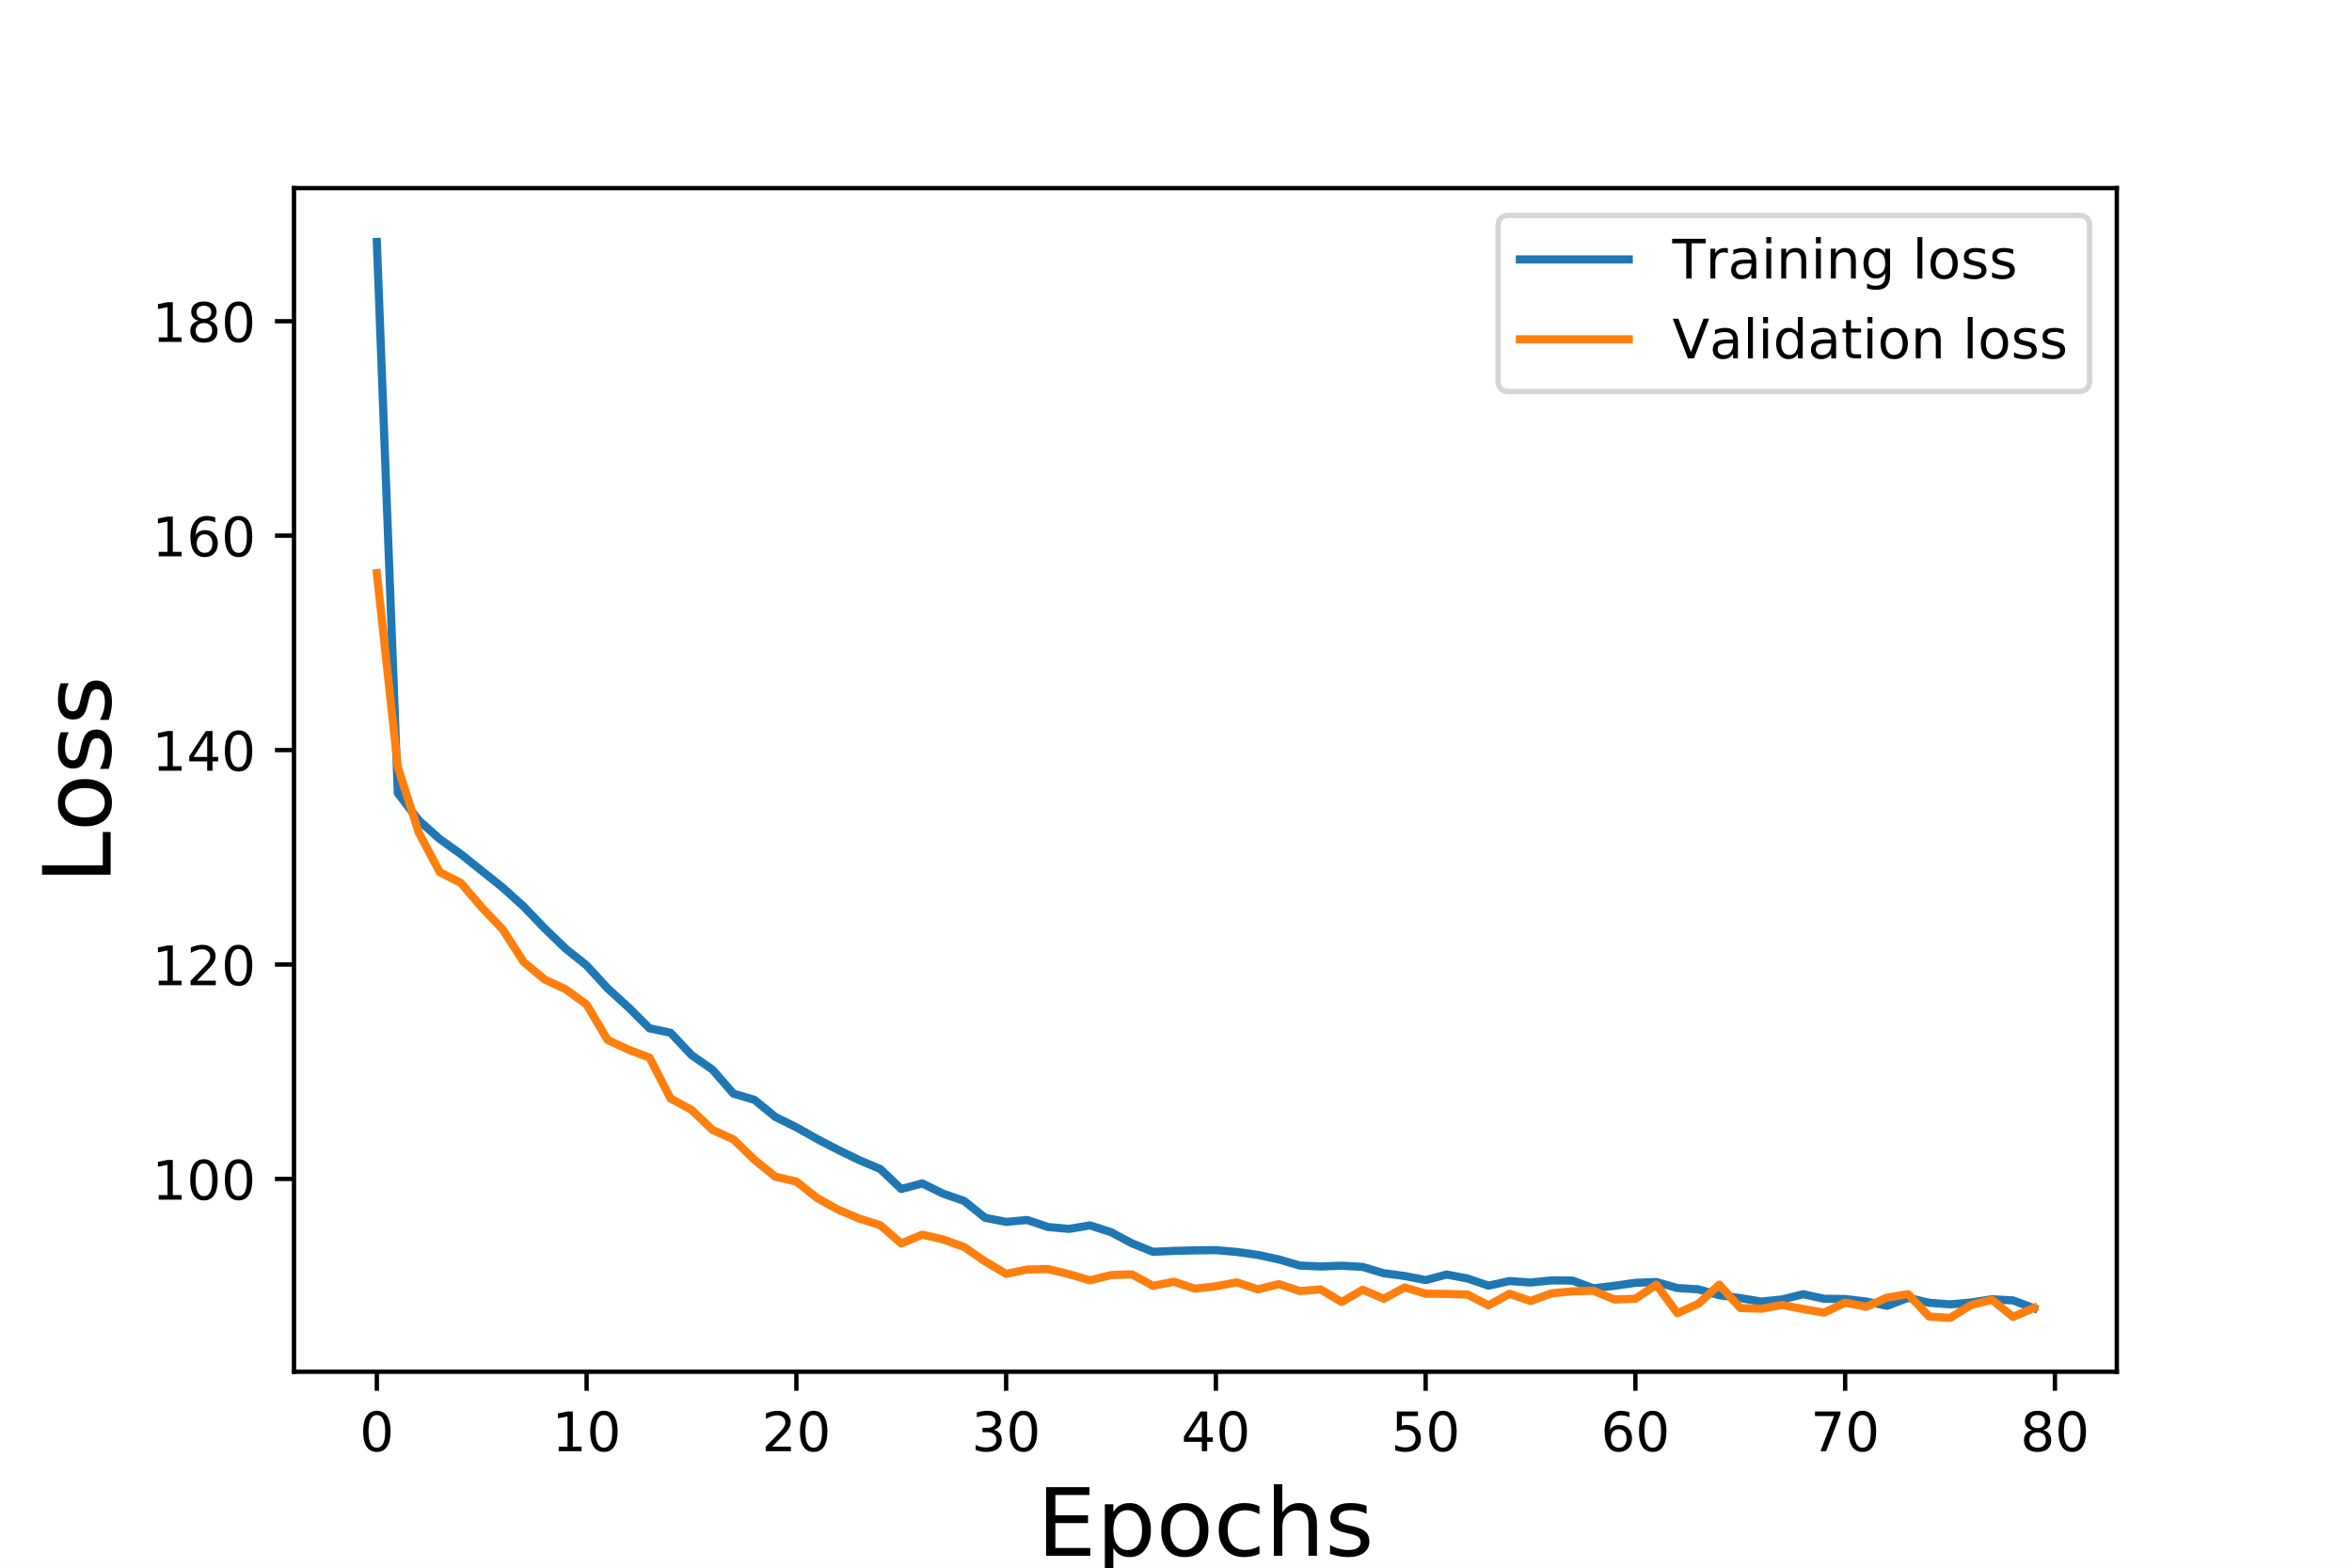
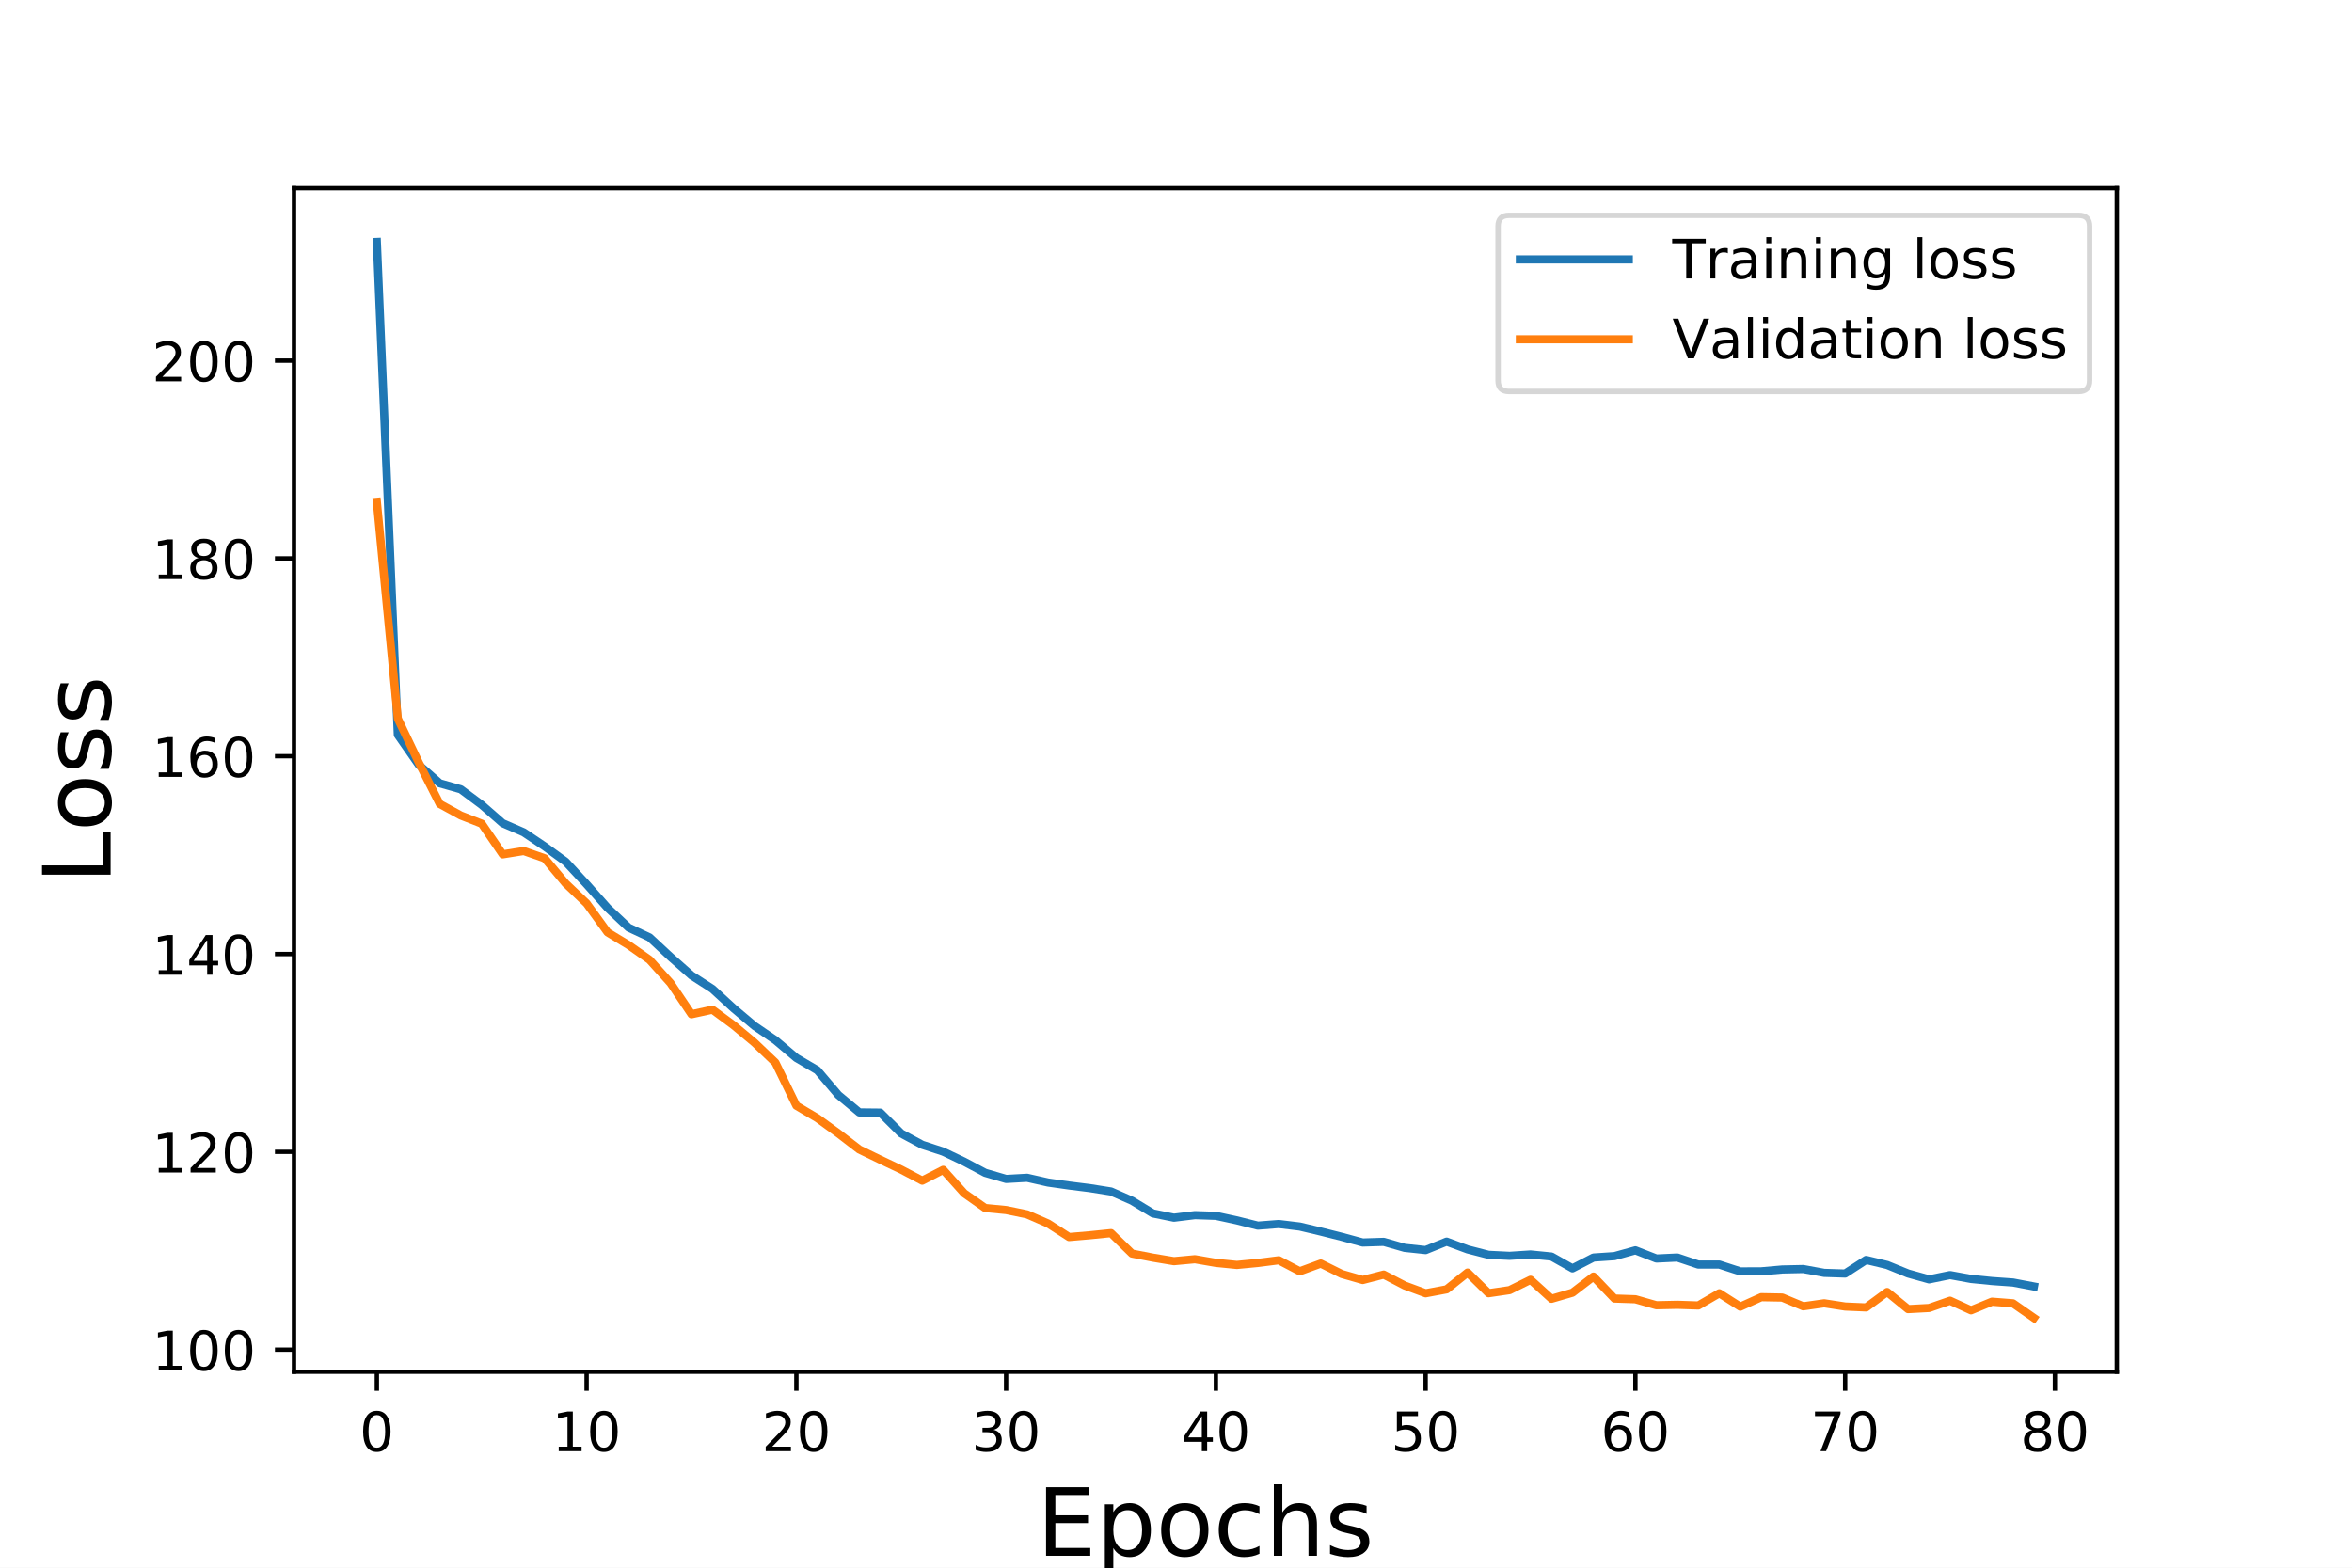
<svg xmlns="http://www.w3.org/2000/svg" xmlns:xlink="http://www.w3.org/1999/xlink" height="288pt" version="1.1" viewBox="0 0 432 288" width="432pt">
  <defs>
    <style type="text/css">
*{stroke-linecap:butt;stroke-linejoin:round;}
  </style>
  </defs>
  <g id="figure_1">
    <g id="patch_1">
      <path d="M 0 288 L 432 288 L 432 0 L 0 0 z " style="fill:#ffffff;" />
    </g>
    <g id="axes_1">
      <g id="patch_2">
        <path d="M 54 252 L 388.8 252 L 388.8 34.56 L 54 34.56 z " style="fill:#ffffff;" />
      </g>
      <g id="matplotlib.axis_1">
        <g id="xtick_1">
          <g id="line2d_1">
            <defs>
-               <path d="M 0 0 L 0 3.5 " id="m589d634027" style="stroke:#000000;stroke-width:0.8;" />
-             </defs>
-             <g>
-               <use style="stroke:#000000;stroke-width:0.8;" x="69.218" xlink:href="#m589d634027" y="252" />
+               <path d="M 0 0 L 0 3.5 " id="m3a8b61f6ad" style="stroke:#000000;stroke-width:0.8;" />
+             </defs>
+             <g>
+               <use style="stroke:#000000;stroke-width:0.8;" x="69.218" xlink:href="#m3a8b61f6ad" y="252" />
            </g>
          </g>
          <g id="text_1">
            <defs>
              <path d="M 31.781 66.406 Q 24.172 66.406 20.328 58.906 Q 16.5 51.422 16.5 36.375 Q 16.5 21.391 20.328 13.891 Q 24.172 6.391 31.781 6.391 Q 39.453 6.391 43.281 13.891 Q 47.125 21.391 47.125 36.375 Q 47.125 51.422 43.281 58.906 Q 39.453 66.406 31.781 66.406 z M 31.781 74.219 Q 44.047 74.219 50.516 64.516 Q 56.984 54.828 56.984 36.375 Q 56.984 17.969 50.516 8.266 Q 44.047 -1.422 31.781 -1.422 Q 19.531 -1.422 13.062 8.266 Q 6.594 17.969 6.594 36.375 Q 6.594 54.828 13.062 64.516 Q 19.531 74.219 31.781 74.219 z " id="DejaVuSans-48" />
            </defs>
            <g transform="translate(66.03693 266.5984)scale(0.1 -0.1)">
              <use xlink:href="#DejaVuSans-48" />
            </g>
          </g>
        </g>
        <g id="xtick_2">
          <g id="line2d_2">
            <g>
-               <use style="stroke:#000000;stroke-width:0.8;" x="107.745" xlink:href="#m589d634027" y="252" />
+               <use style="stroke:#000000;stroke-width:0.8;" x="107.745" xlink:href="#m3a8b61f6ad" y="252" />
            </g>
          </g>
          <g id="text_2">
            <defs>
              <path d="M 12.406 8.297 L 28.516 8.297 L 28.516 63.922 L 10.984 60.406 L 10.984 69.391 L 28.422 72.906 L 38.281 72.906 L 38.281 8.297 L 54.391 8.297 L 54.391 0 L 12.406 0 z " id="DejaVuSans-49" />
            </defs>
            <g transform="translate(101.3827 266.5984)scale(0.1 -0.1)">
              <use xlink:href="#DejaVuSans-49" />
              <use x="63.623" xlink:href="#DejaVuSans-48" />
            </g>
          </g>
        </g>
        <g id="xtick_3">
          <g id="line2d_3">
            <g>
-               <use style="stroke:#000000;stroke-width:0.8;" x="146.272" xlink:href="#m589d634027" y="252" />
+               <use style="stroke:#000000;stroke-width:0.8;" x="146.272" xlink:href="#m3a8b61f6ad" y="252" />
            </g>
          </g>
          <g id="text_3">
            <defs>
              <path d="M 19.188 8.297 L 53.609 8.297 L 53.609 0 L 7.328 0 L 7.328 8.297 Q 12.938 14.109 22.625 23.891 Q 32.328 33.688 34.812 36.531 Q 39.547 41.844 41.422 45.531 Q 43.312 49.219 43.312 52.781 Q 43.312 58.594 39.234 62.25 Q 35.156 65.922 28.609 65.922 Q 23.969 65.922 18.812 64.312 Q 13.672 62.703 7.812 59.422 L 7.812 69.391 Q 13.766 71.781 18.938 73 Q 24.125 74.219 28.422 74.219 Q 39.75 74.219 46.484 68.547 Q 53.219 62.891 53.219 53.422 Q 53.219 48.922 51.531 44.891 Q 49.859 40.875 45.406 35.406 Q 44.188 33.984 37.641 27.219 Q 31.109 20.453 19.188 8.297 z " id="DejaVuSans-50" />
            </defs>
            <g transform="translate(139.9098 266.5984)scale(0.1 -0.1)">
              <use xlink:href="#DejaVuSans-50" />
              <use x="63.623" xlink:href="#DejaVuSans-48" />
            </g>
          </g>
        </g>
        <g id="xtick_4">
          <g id="line2d_4">
            <g>
-               <use style="stroke:#000000;stroke-width:0.8;" x="184.799" xlink:href="#m589d634027" y="252" />
+               <use style="stroke:#000000;stroke-width:0.8;" x="184.799" xlink:href="#m3a8b61f6ad" y="252" />
            </g>
          </g>
          <g id="text_4">
            <defs>
              <path d="M 40.578 39.312 Q 47.656 37.797 51.625 33 Q 55.609 28.219 55.609 21.188 Q 55.609 10.406 48.188 4.484 Q 40.766 -1.422 27.094 -1.422 Q 22.516 -1.422 17.656 -0.516 Q 12.797 0.391 7.625 2.203 L 7.625 11.719 Q 11.719 9.328 16.594 8.109 Q 21.484 6.891 26.812 6.891 Q 36.078 6.891 40.938 10.547 Q 45.797 14.203 45.797 21.188 Q 45.797 27.641 41.281 31.266 Q 36.766 34.906 28.719 34.906 L 20.219 34.906 L 20.219 43.016 L 29.109 43.016 Q 36.375 43.016 40.234 45.922 Q 44.094 48.828 44.094 54.297 Q 44.094 59.906 40.109 62.906 Q 36.141 65.922 28.719 65.922 Q 24.656 65.922 20.016 65.031 Q 15.375 64.156 9.812 62.312 L 9.812 71.094 Q 15.438 72.656 20.344 73.438 Q 25.25 74.219 29.594 74.219 Q 40.828 74.219 47.359 69.109 Q 53.906 64.016 53.906 55.328 Q 53.906 49.266 50.438 45.094 Q 46.969 40.922 40.578 39.312 z " id="DejaVuSans-51" />
            </defs>
            <g transform="translate(178.4368 266.5984)scale(0.1 -0.1)">
              <use xlink:href="#DejaVuSans-51" />
              <use x="63.623" xlink:href="#DejaVuSans-48" />
            </g>
          </g>
        </g>
        <g id="xtick_5">
          <g id="line2d_5">
            <g>
-               <use style="stroke:#000000;stroke-width:0.8;" x="223.326" xlink:href="#m589d634027" y="252" />
+               <use style="stroke:#000000;stroke-width:0.8;" x="223.326" xlink:href="#m3a8b61f6ad" y="252" />
            </g>
          </g>
          <g id="text_5">
            <defs>
              <path d="M 37.797 64.312 L 12.891 25.391 L 37.797 25.391 z M 35.203 72.906 L 47.609 72.906 L 47.609 25.391 L 58.016 25.391 L 58.016 17.188 L 47.609 17.188 L 47.609 0 L 37.797 0 L 37.797 17.188 L 4.891 17.188 L 4.891 26.703 z " id="DejaVuSans-52" />
            </defs>
            <g transform="translate(216.9639 266.5984)scale(0.1 -0.1)">
              <use xlink:href="#DejaVuSans-52" />
              <use x="63.623" xlink:href="#DejaVuSans-48" />
            </g>
          </g>
        </g>
        <g id="xtick_6">
          <g id="line2d_6">
            <g>
-               <use style="stroke:#000000;stroke-width:0.8;" x="261.853" xlink:href="#m589d634027" y="252" />
+               <use style="stroke:#000000;stroke-width:0.8;" x="261.853" xlink:href="#m3a8b61f6ad" y="252" />
            </g>
          </g>
          <g id="text_6">
            <defs>
              <path d="M 10.797 72.906 L 49.516 72.906 L 49.516 64.594 L 19.828 64.594 L 19.828 46.734 Q 21.969 47.469 24.109 47.828 Q 26.266 48.188 28.422 48.188 Q 40.625 48.188 47.75 41.5 Q 54.891 34.812 54.891 23.391 Q 54.891 11.625 47.562 5.094 Q 40.234 -1.422 26.906 -1.422 Q 22.312 -1.422 17.547 -0.641 Q 12.797 0.141 7.719 1.703 L 7.719 11.625 Q 12.109 9.234 16.797 8.062 Q 21.484 6.891 26.703 6.891 Q 35.156 6.891 40.078 11.328 Q 45.016 15.766 45.016 23.391 Q 45.016 31 40.078 35.438 Q 35.156 39.891 26.703 39.891 Q 22.75 39.891 18.812 39.016 Q 14.891 38.141 10.797 36.281 z " id="DejaVuSans-53" />
            </defs>
            <g transform="translate(255.4909 266.5984)scale(0.1 -0.1)">
              <use xlink:href="#DejaVuSans-53" />
              <use x="63.623" xlink:href="#DejaVuSans-48" />
            </g>
          </g>
        </g>
        <g id="xtick_7">
          <g id="line2d_7">
            <g>
-               <use style="stroke:#000000;stroke-width:0.8;" x="300.38" xlink:href="#m589d634027" y="252" />
+               <use style="stroke:#000000;stroke-width:0.8;" x="300.38" xlink:href="#m3a8b61f6ad" y="252" />
            </g>
          </g>
          <g id="text_7">
            <defs>
              <path d="M 33.016 40.375 Q 26.375 40.375 22.484 35.828 Q 18.609 31.297 18.609 23.391 Q 18.609 15.531 22.484 10.953 Q 26.375 6.391 33.016 6.391 Q 39.656 6.391 43.531 10.953 Q 47.406 15.531 47.406 23.391 Q 47.406 31.297 43.531 35.828 Q 39.656 40.375 33.016 40.375 z M 52.594 71.297 L 52.594 62.312 Q 48.875 64.062 45.094 64.984 Q 41.312 65.922 37.594 65.922 Q 27.828 65.922 22.672 59.328 Q 17.531 52.734 16.797 39.406 Q 19.672 43.656 24.016 45.922 Q 28.375 48.188 33.594 48.188 Q 44.578 48.188 50.953 41.516 Q 57.328 34.859 57.328 23.391 Q 57.328 12.156 50.688 5.359 Q 44.047 -1.422 33.016 -1.422 Q 20.359 -1.422 13.672 8.266 Q 6.984 17.969 6.984 36.375 Q 6.984 53.656 15.188 63.938 Q 23.391 74.219 37.203 74.219 Q 40.922 74.219 44.703 73.484 Q 48.484 72.75 52.594 71.297 z " id="DejaVuSans-54" />
            </defs>
            <g transform="translate(294.0179 266.5984)scale(0.1 -0.1)">
              <use xlink:href="#DejaVuSans-54" />
              <use x="63.623" xlink:href="#DejaVuSans-48" />
            </g>
          </g>
        </g>
        <g id="xtick_8">
          <g id="line2d_8">
            <g>
-               <use style="stroke:#000000;stroke-width:0.8;" x="338.907" xlink:href="#m589d634027" y="252" />
+               <use style="stroke:#000000;stroke-width:0.8;" x="338.907" xlink:href="#m3a8b61f6ad" y="252" />
            </g>
          </g>
          <g id="text_8">
            <defs>
              <path d="M 8.203 72.906 L 55.078 72.906 L 55.078 68.703 L 28.609 0 L 18.312 0 L 43.219 64.594 L 8.203 64.594 z " id="DejaVuSans-55" />
            </defs>
            <g transform="translate(332.545 266.5984)scale(0.1 -0.1)">
              <use xlink:href="#DejaVuSans-55" />
              <use x="63.623" xlink:href="#DejaVuSans-48" />
            </g>
          </g>
        </g>
        <g id="xtick_9">
          <g id="line2d_9">
            <g>
-               <use style="stroke:#000000;stroke-width:0.8;" x="377.435" xlink:href="#m589d634027" y="252" />
+               <use style="stroke:#000000;stroke-width:0.8;" x="377.435" xlink:href="#m3a8b61f6ad" y="252" />
            </g>
          </g>
          <g id="text_9">
            <defs>
              <path d="M 31.781 34.625 Q 24.75 34.625 20.719 30.859 Q 16.703 27.094 16.703 20.516 Q 16.703 13.922 20.719 10.156 Q 24.75 6.391 31.781 6.391 Q 38.812 6.391 42.859 10.172 Q 46.922 13.969 46.922 20.516 Q 46.922 27.094 42.891 30.859 Q 38.875 34.625 31.781 34.625 z M 21.922 38.812 Q 15.578 40.375 12.031 44.719 Q 8.5 49.078 8.5 55.328 Q 8.5 64.062 14.719 69.141 Q 20.953 74.219 31.781 74.219 Q 42.672 74.219 48.875 69.141 Q 55.078 64.062 55.078 55.328 Q 55.078 49.078 51.531 44.719 Q 48 40.375 41.703 38.812 Q 48.828 37.156 52.797 32.312 Q 56.781 27.484 56.781 20.516 Q 56.781 9.906 50.312 4.234 Q 43.844 -1.422 31.781 -1.422 Q 19.734 -1.422 13.25 4.234 Q 6.781 9.906 6.781 20.516 Q 6.781 27.484 10.781 32.312 Q 14.797 37.156 21.922 38.812 z M 18.312 54.391 Q 18.312 48.734 21.844 45.562 Q 25.391 42.391 31.781 42.391 Q 38.141 42.391 41.719 45.562 Q 45.312 48.734 45.312 54.391 Q 45.312 60.062 41.719 63.234 Q 38.141 66.406 31.781 66.406 Q 25.391 66.406 21.844 63.234 Q 18.312 60.062 18.312 54.391 z " id="DejaVuSans-56" />
            </defs>
            <g transform="translate(371.072 266.5984)scale(0.1 -0.1)">
              <use xlink:href="#DejaVuSans-56" />
              <use x="63.623" xlink:href="#DejaVuSans-48" />
            </g>
          </g>
        </g>
        <g id="text_10">
          <defs>
            <path d="M 9.812 72.906 L 55.906 72.906 L 55.906 64.594 L 19.672 64.594 L 19.672 43.016 L 54.391 43.016 L 54.391 34.719 L 19.672 34.719 L 19.672 8.297 L 56.781 8.297 L 56.781 0 L 9.812 0 z " id="DejaVuSans-69" />
            <path d="M 18.109 8.203 L 18.109 -20.797 L 9.078 -20.797 L 9.078 54.688 L 18.109 54.688 L 18.109 46.391 Q 20.953 51.266 25.266 53.625 Q 29.594 56 35.594 56 Q 45.562 56 51.781 48.094 Q 58.016 40.188 58.016 27.297 Q 58.016 14.406 51.781 6.484 Q 45.562 -1.422 35.594 -1.422 Q 29.594 -1.422 25.266 0.953 Q 20.953 3.328 18.109 8.203 z M 48.688 27.297 Q 48.688 37.203 44.609 42.844 Q 40.531 48.484 33.406 48.484 Q 26.266 48.484 22.188 42.844 Q 18.109 37.203 18.109 27.297 Q 18.109 17.391 22.188 11.75 Q 26.266 6.109 33.406 6.109 Q 40.531 6.109 44.609 11.75 Q 48.688 17.391 48.688 27.297 z " id="DejaVuSans-112" />
            <path d="M 30.609 48.391 Q 23.391 48.391 19.188 42.75 Q 14.984 37.109 14.984 27.297 Q 14.984 17.484 19.156 11.844 Q 23.344 6.203 30.609 6.203 Q 37.797 6.203 41.984 11.859 Q 46.188 17.531 46.188 27.297 Q 46.188 37.016 41.984 42.703 Q 37.797 48.391 30.609 48.391 z M 30.609 56 Q 42.328 56 49.016 48.375 Q 55.719 40.766 55.719 27.297 Q 55.719 13.875 49.016 6.219 Q 42.328 -1.422 30.609 -1.422 Q 18.844 -1.422 12.172 6.219 Q 5.516 13.875 5.516 27.297 Q 5.516 40.766 12.172 48.375 Q 18.844 56 30.609 56 z " id="DejaVuSans-111" />
            <path d="M 48.781 52.594 L 48.781 44.188 Q 44.969 46.297 41.141 47.344 Q 37.312 48.391 33.406 48.391 Q 24.656 48.391 19.812 42.844 Q 14.984 37.312 14.984 27.297 Q 14.984 17.281 19.812 11.734 Q 24.656 6.203 33.406 6.203 Q 37.312 6.203 41.141 7.25 Q 44.969 8.297 48.781 10.406 L 48.781 2.094 Q 45.016 0.344 40.984 -0.531 Q 36.969 -1.422 32.422 -1.422 Q 20.062 -1.422 12.781 6.344 Q 5.516 14.109 5.516 27.297 Q 5.516 40.672 12.859 48.328 Q 20.219 56 33.016 56 Q 37.156 56 41.109 55.141 Q 45.062 54.297 48.781 52.594 z " id="DejaVuSans-99" />
            <path d="M 54.891 33.016 L 54.891 0 L 45.906 0 L 45.906 32.719 Q 45.906 40.484 42.875 44.328 Q 39.844 48.188 33.797 48.188 Q 26.516 48.188 22.312 43.547 Q 18.109 38.922 18.109 30.906 L 18.109 0 L 9.078 0 L 9.078 75.984 L 18.109 75.984 L 18.109 46.188 Q 21.344 51.125 25.703 53.562 Q 30.078 56 35.797 56 Q 45.219 56 50.047 50.172 Q 54.891 44.344 54.891 33.016 z " id="DejaVuSans-104" />
            <path d="M 44.281 53.078 L 44.281 44.578 Q 40.484 46.531 36.375 47.5 Q 32.281 48.484 27.875 48.484 Q 21.188 48.484 17.844 46.438 Q 14.5 44.391 14.5 40.281 Q 14.5 37.156 16.891 35.375 Q 19.281 33.594 26.516 31.984 L 29.594 31.297 Q 39.156 29.25 43.188 25.516 Q 47.219 21.781 47.219 15.094 Q 47.219 7.469 41.188 3.016 Q 35.156 -1.422 24.609 -1.422 Q 20.219 -1.422 15.453 -0.562 Q 10.688 0.297 5.422 2 L 5.422 11.281 Q 10.406 8.688 15.234 7.391 Q 20.062 6.109 24.812 6.109 Q 31.156 6.109 34.562 8.281 Q 37.984 10.453 37.984 14.406 Q 37.984 18.062 35.516 20.016 Q 33.062 21.969 24.703 23.781 L 21.578 24.516 Q 13.234 26.266 9.516 29.906 Q 5.812 33.547 5.812 39.891 Q 5.812 47.609 11.281 51.797 Q 16.75 56 26.812 56 Q 31.781 56 36.172 55.266 Q 40.578 54.547 44.281 53.078 z " id="DejaVuSans-115" />
          </defs>
          <g transform="translate(190.4418 285.8082)scale(0.1728 -0.1728)">
            <use xlink:href="#DejaVuSans-69" />
            <use x="63.184" xlink:href="#DejaVuSans-112" />
            <use x="126.66" xlink:href="#DejaVuSans-111" />
            <use x="187.842" xlink:href="#DejaVuSans-99" />
            <use x="242.822" xlink:href="#DejaVuSans-104" />
            <use x="306.201" xlink:href="#DejaVuSans-115" />
          </g>
        </g>
      </g>
      <g id="matplotlib.axis_2">
        <g id="ytick_1">
          <g id="line2d_10">
            <defs>
-               <path d="M 0 0 L -3.5 0 " id="md27f966675" style="stroke:#000000;stroke-width:0.8;" />
-             </defs>
-             <g>
-               <use style="stroke:#000000;stroke-width:0.8;" x="54" xlink:href="#md27f966675" y="216.584" />
+               <path d="M 0 0 L -3.5 0 " id="m6f2fecf2c5" style="stroke:#000000;stroke-width:0.8;" />
+             </defs>
+             <g>
+               <use style="stroke:#000000;stroke-width:0.8;" x="54" xlink:href="#m6f2fecf2c5" y="247.942" />
            </g>
          </g>
          <g id="text_11">
-             <g transform="translate(27.9125 220.3835)scale(0.1 -0.1)">
+             <g transform="translate(27.9125 251.7408)scale(0.1 -0.1)">
              <use xlink:href="#DejaVuSans-49" />
              <use x="63.623" xlink:href="#DejaVuSans-48" />
              <use x="127.246" xlink:href="#DejaVuSans-48" />
            </g>
          </g>
        </g>
        <g id="ytick_2">
          <g id="line2d_11">
            <g>
-               <use style="stroke:#000000;stroke-width:0.8;" x="54" xlink:href="#md27f966675" y="177.19" />
+               <use style="stroke:#000000;stroke-width:0.8;" x="54" xlink:href="#m6f2fecf2c5" y="211.603" />
            </g>
          </g>
          <g id="text_12">
-             <g transform="translate(27.9125 180.9896)scale(0.1 -0.1)">
+             <g transform="translate(27.9125 215.4024)scale(0.1 -0.1)">
              <use xlink:href="#DejaVuSans-49" />
              <use x="63.623" xlink:href="#DejaVuSans-50" />
              <use x="127.246" xlink:href="#DejaVuSans-48" />
            </g>
          </g>
        </g>
        <g id="ytick_3">
          <g id="line2d_12">
            <g>
-               <use style="stroke:#000000;stroke-width:0.8;" x="54" xlink:href="#md27f966675" y="137.797" />
+               <use style="stroke:#000000;stroke-width:0.8;" x="54" xlink:href="#m6f2fecf2c5" y="175.265" />
            </g>
          </g>
          <g id="text_13">
-             <g transform="translate(27.9125 141.5957)scale(0.1 -0.1)">
+             <g transform="translate(27.9125 179.064)scale(0.1 -0.1)">
              <use xlink:href="#DejaVuSans-49" />
              <use x="63.623" xlink:href="#DejaVuSans-52" />
              <use x="127.246" xlink:href="#DejaVuSans-48" />
            </g>
          </g>
        </g>
        <g id="ytick_4">
          <g id="line2d_13">
            <g>
-               <use style="stroke:#000000;stroke-width:0.8;" x="54" xlink:href="#md27f966675" y="98.403" />
+               <use style="stroke:#000000;stroke-width:0.8;" x="54" xlink:href="#m6f2fecf2c5" y="138.926" />
            </g>
          </g>
          <g id="text_14">
-             <g transform="translate(27.9125 102.2018)scale(0.1 -0.1)">
+             <g transform="translate(27.9125 142.7255)scale(0.1 -0.1)">
              <use xlink:href="#DejaVuSans-49" />
              <use x="63.623" xlink:href="#DejaVuSans-54" />
              <use x="127.246" xlink:href="#DejaVuSans-48" />
            </g>
          </g>
        </g>
        <g id="ytick_5">
          <g id="line2d_14">
            <g>
-               <use style="stroke:#000000;stroke-width:0.8;" x="54" xlink:href="#md27f966675" y="59.009" />
+               <use style="stroke:#000000;stroke-width:0.8;" x="54" xlink:href="#m6f2fecf2c5" y="102.588" />
            </g>
          </g>
          <g id="text_15">
-             <g transform="translate(27.9125 62.80796)scale(0.1 -0.1)">
+             <g transform="translate(27.9125 106.3871)scale(0.1 -0.1)">
              <use xlink:href="#DejaVuSans-49" />
              <use x="63.623" xlink:href="#DejaVuSans-56" />
              <use x="127.246" xlink:href="#DejaVuSans-48" />
            </g>
          </g>
        </g>
-         <g id="text_16">
+         <g id="ytick_6">
+           <g id="line2d_15">
+             <g>
+               <use style="stroke:#000000;stroke-width:0.8;" x="54" xlink:href="#m6f2fecf2c5" y="66.249" />
+             </g>
+           </g>
+           <g id="text_16">
+             <g transform="translate(27.9125 70.04866)scale(0.1 -0.1)">
+               <use xlink:href="#DejaVuSans-50" />
+               <use x="63.623" xlink:href="#DejaVuSans-48" />
+               <use x="127.246" xlink:href="#DejaVuSans-48" />
+             </g>
+           </g>
+         </g>
+         <g id="text_17">
          <defs>
            <path d="M 9.812 72.906 L 19.672 72.906 L 19.672 8.297 L 55.172 8.297 L 55.172 0 L 9.812 0 z " id="DejaVuSans-76" />
          </defs>
          <g transform="translate(20.3188 162.3811)rotate(-90)scale(0.1728 -0.1728)">
            <use xlink:href="#DejaVuSans-76" />
            <use x="55.697" xlink:href="#DejaVuSans-111" />
            <use x="116.879" xlink:href="#DejaVuSans-115" />
            <use x="168.979" xlink:href="#DejaVuSans-115" />
          </g>
        </g>
      </g>
-       <g id="line2d_15">
-         <path clip-path="url(#pe93f9dd385)" d="M 69.218 44.444 L 73.071 145.713 L 76.924 150.712 L 80.776 154.144 L 84.629 156.897 L 88.482 159.974 L 92.334 163.058 L 96.187 166.536 L 100.04 170.559 L 103.893 174.278 L 107.745 177.355 L 111.598 181.569 L 115.451 185.079 L 119.303 188.91 L 123.156 189.724 L 127.009 193.825 L 130.861 196.5 L 134.714 200.916 L 138.567 202.047 L 142.42 205.197 L 146.272 207.098 L 150.125 209.265 L 153.978 211.267 L 157.83 213.132 L 161.683 214.762 L 165.536 218.428 L 169.388 217.401 L 173.241 219.292 L 177.094 220.632 L 180.947 223.727 L 184.799 224.474 L 188.652 224.121 L 192.505 225.416 L 196.357 225.76 L 200.21 225.118 L 204.063 226.36 L 207.916 228.416 L 211.768 229.971 L 215.621 229.803 L 219.474 229.709 L 223.326 229.665 L 227.179 229.995 L 231.032 230.54 L 234.884 231.369 L 238.737 232.494 L 242.59 232.666 L 246.443 232.53 L 250.295 232.745 L 254.148 233.905 L 258.001 234.411 L 261.853 235.166 L 265.706 234.143 L 269.559 234.878 L 273.412 236.192 L 277.264 235.34 L 281.117 235.615 L 284.97 235.225 L 288.822 235.253 L 292.675 236.67 L 296.528 236.213 L 300.38 235.667 L 304.233 235.516 L 308.086 236.625 L 311.939 236.861 L 315.791 237.942 L 319.644 238.475 L 323.497 239.107 L 327.349 238.718 L 331.202 237.763 L 335.055 238.596 L 338.907 238.645 L 342.76 239.1 L 346.613 239.887 L 350.466 238.415 L 354.318 239.333 L 358.171 239.622 L 362.024 239.288 L 365.876 238.685 L 369.729 238.898 L 373.582 240.338 " style="fill:none;stroke:#1f77b4;stroke-linecap:square;stroke-width:1.5;" />
-       </g>
      <g id="line2d_16">
-         <path clip-path="url(#pe93f9dd385)" d="M 69.218 105.288 L 73.071 140.917 L 76.924 152.973 L 80.776 160.233 L 84.629 162.19 L 88.482 166.692 L 92.334 170.737 L 96.187 176.739 L 100.04 179.935 L 103.893 181.738 L 107.745 184.534 L 111.598 191.05 L 115.451 192.837 L 119.303 194.293 L 123.156 201.808 L 127.009 203.887 L 130.861 207.565 L 134.714 209.314 L 138.567 213.06 L 142.42 216.179 L 146.272 217.07 L 150.125 220.118 L 153.978 222.243 L 157.83 223.864 L 161.683 225.083 L 165.536 228.432 L 169.388 226.817 L 173.241 227.701 L 177.094 229.09 L 180.947 231.739 L 184.799 234.019 L 188.652 233.223 L 192.505 233.146 L 196.357 234.077 L 200.21 235.212 L 204.063 234.243 L 207.916 234.106 L 211.768 236.222 L 215.621 235.467 L 219.474 236.746 L 223.326 236.3 L 227.179 235.586 L 231.032 236.874 L 234.884 235.903 L 238.737 237.169 L 242.59 236.891 L 246.443 239.195 L 250.295 236.936 L 254.148 238.591 L 258.001 236.517 L 261.853 237.661 L 265.706 237.701 L 269.559 237.838 L 273.412 239.807 L 277.264 237.678 L 281.117 239.005 L 284.97 237.599 L 288.822 237.228 L 292.675 237.121 L 296.528 238.726 L 300.38 238.595 L 304.233 236.014 L 308.086 241.239 L 311.939 239.517 L 315.791 236.002 L 319.644 240.298 L 323.497 240.427 L 327.349 239.737 L 331.202 240.492 L 335.055 241.137 L 338.907 239.308 L 342.76 240.074 L 346.613 238.376 L 350.466 237.744 L 354.318 241.859 L 358.171 242.116 L 362.024 239.752 L 365.876 238.792 L 369.729 241.929 L 373.582 240.27 " style="fill:none;stroke:#ff7f0e;stroke-linecap:square;stroke-width:1.5;" />
+         <path clip-path="url(#pf09a7c21a8)" d="M 69.218 44.444 L 73.071 134.988 L 76.924 140.506 L 80.776 143.9 L 84.629 144.998 L 88.482 147.865 L 92.334 151.232 L 96.187 152.906 L 100.04 155.495 L 103.893 158.299 L 107.745 162.453 L 111.598 166.793 L 115.451 170.408 L 119.303 172.212 L 123.156 175.793 L 127.009 179.198 L 130.861 181.678 L 134.714 185.218 L 138.567 188.468 L 142.42 191.098 L 146.272 194.354 L 150.125 196.62 L 153.978 201.156 L 157.83 204.361 L 161.683 204.4 L 165.536 208.232 L 169.388 210.309 L 173.241 211.572 L 177.094 213.41 L 180.947 215.459 L 184.799 216.588 L 188.652 216.369 L 192.505 217.241 L 196.357 217.79 L 200.21 218.274 L 204.063 218.886 L 207.916 220.585 L 211.768 222.917 L 215.621 223.703 L 219.474 223.229 L 223.326 223.36 L 227.179 224.195 L 231.032 225.165 L 234.884 224.864 L 238.737 225.332 L 242.59 226.248 L 246.443 227.219 L 250.295 228.265 L 254.148 228.143 L 258.001 229.245 L 261.853 229.654 L 265.706 228.1 L 269.559 229.529 L 273.412 230.524 L 277.264 230.712 L 281.117 230.459 L 284.97 230.84 L 288.822 233.009 L 292.675 231.025 L 296.528 230.767 L 300.38 229.698 L 304.233 231.207 L 308.086 231.021 L 311.939 232.316 L 315.791 232.314 L 319.644 233.569 L 323.497 233.553 L 327.349 233.214 L 331.202 233.132 L 335.055 233.838 L 338.907 233.962 L 342.76 231.463 L 346.613 232.388 L 350.466 233.957 L 354.318 235.034 L 358.171 234.244 L 362.024 234.952 L 365.876 235.336 L 369.729 235.609 L 373.582 236.339 " style="fill:none;stroke:#1f77b4;stroke-linecap:square;stroke-width:1.5;" />
+       </g>
+       <g id="line2d_17">
+         <path clip-path="url(#pf09a7c21a8)" d="M 69.218 92.19 L 73.071 132.011 L 76.924 140.096 L 80.776 147.695 L 84.629 149.808 L 88.482 151.32 L 92.334 156.954 L 96.187 156.334 L 100.04 157.679 L 103.893 162.3 L 107.745 165.96 L 111.598 171.283 L 115.451 173.616 L 119.303 176.327 L 123.156 180.601 L 127.009 186.325 L 130.861 185.483 L 134.714 188.33 L 138.567 191.541 L 142.42 195.213 L 146.272 203.124 L 150.125 205.412 L 153.978 208.216 L 157.83 211.176 L 161.683 213.043 L 165.536 214.87 L 169.388 216.897 L 173.241 214.911 L 177.094 219.214 L 180.947 221.926 L 184.799 222.296 L 188.652 223.093 L 192.505 224.774 L 196.357 227.259 L 200.21 226.927 L 204.063 226.536 L 207.916 230.293 L 211.768 231.047 L 215.621 231.691 L 219.474 231.334 L 223.326 232.001 L 227.179 232.383 L 231.032 232.016 L 234.884 231.524 L 238.737 233.549 L 242.59 232.129 L 246.443 234.046 L 250.295 235.149 L 254.148 234.154 L 258.001 236.162 L 261.853 237.587 L 265.706 236.865 L 269.559 233.781 L 273.412 237.577 L 277.264 237.012 L 281.117 235.109 L 284.97 238.598 L 288.822 237.48 L 292.675 234.521 L 296.528 238.553 L 300.38 238.684 L 304.233 239.784 L 308.086 239.701 L 311.939 239.828 L 315.791 237.587 L 319.644 240.044 L 323.497 238.302 L 327.349 238.371 L 331.202 239.979 L 335.055 239.426 L 338.907 240.02 L 342.76 240.188 L 346.613 237.355 L 350.466 240.496 L 354.318 240.288 L 358.171 238.95 L 362.024 240.715 L 365.876 239.129 L 369.729 239.43 L 373.582 242.116 " style="fill:none;stroke:#ff7f0e;stroke-linecap:square;stroke-width:1.5;" />
      </g>
      <g id="patch_3">
        <path d="M 54 252 L 54 34.56 " style="fill:none;stroke:#000000;stroke-linecap:square;stroke-linejoin:miter;stroke-width:0.8;" />
      </g>
      <g id="patch_4">
        <path d="M 388.8 252 L 388.8 34.56 " style="fill:none;stroke:#000000;stroke-linecap:square;stroke-linejoin:miter;stroke-width:0.8;" />
      </g>
      <g id="patch_5">
        <path d="M 54 252 L 388.8 252 " style="fill:none;stroke:#000000;stroke-linecap:square;stroke-linejoin:miter;stroke-width:0.8;" />
      </g>
      <g id="patch_6">
        <path d="M 54 34.56 L 388.8 34.56 " style="fill:none;stroke:#000000;stroke-linecap:square;stroke-linejoin:miter;stroke-width:0.8;" />
      </g>
      <g id="legend_1">
        <g id="patch_7">
          <path d="M 277.161 71.916 L 381.8 71.916 Q 383.8 71.916 383.8 69.916 L 383.8 41.56 Q 383.8 39.56 381.8 39.56 L 277.161 39.56 Q 275.161 39.56 275.161 41.56 L 275.161 69.916 Q 275.161 71.916 277.161 71.916 z " style="fill:#ffffff;opacity:0.8;stroke:#cccccc;stroke-linejoin:miter;" />
        </g>
-         <g id="line2d_17">
+         <g id="line2d_18">
          <path d="M 279.161 47.658 L 299.161 47.658 " style="fill:none;stroke:#1f77b4;stroke-linecap:square;stroke-width:1.5;" />
        </g>
-         <g id="line2d_18" />
-         <g id="text_17">
+         <g id="line2d_19" />
+         <g id="text_18">
          <defs>
            <path d="M -0.297 72.906 L 61.375 72.906 L 61.375 64.594 L 35.5 64.594 L 35.5 0 L 25.594 0 L 25.594 64.594 L -0.297 64.594 z " id="DejaVuSans-84" />
            <path d="M 41.109 46.297 Q 39.594 47.172 37.812 47.578 Q 36.031 48 33.891 48 Q 26.266 48 22.188 43.047 Q 18.109 38.094 18.109 28.812 L 18.109 0 L 9.078 0 L 9.078 54.688 L 18.109 54.688 L 18.109 46.188 Q 20.953 51.172 25.484 53.578 Q 30.031 56 36.531 56 Q 37.453 56 38.578 55.875 Q 39.703 55.766 41.062 55.516 z " id="DejaVuSans-114" />
            <path d="M 34.281 27.484 Q 23.391 27.484 19.188 25 Q 14.984 22.516 14.984 16.5 Q 14.984 11.719 18.141 8.906 Q 21.297 6.109 26.703 6.109 Q 34.188 6.109 38.703 11.406 Q 43.219 16.703 43.219 25.484 L 43.219 27.484 z M 52.203 31.203 L 52.203 0 L 43.219 0 L 43.219 8.297 Q 40.141 3.328 35.547 0.953 Q 30.953 -1.422 24.312 -1.422 Q 15.922 -1.422 10.953 3.297 Q 6 8.016 6 15.922 Q 6 25.141 12.172 29.828 Q 18.359 34.516 30.609 34.516 L 43.219 34.516 L 43.219 35.406 Q 43.219 41.609 39.141 45 Q 35.062 48.391 27.688 48.391 Q 23 48.391 18.547 47.266 Q 14.109 46.141 10.016 43.891 L 10.016 52.203 Q 14.938 54.109 19.578 55.047 Q 24.219 56 28.609 56 Q 40.484 56 46.344 49.844 Q 52.203 43.703 52.203 31.203 z " id="DejaVuSans-97" />
            <path d="M 9.422 54.688 L 18.406 54.688 L 18.406 0 L 9.422 0 z M 9.422 75.984 L 18.406 75.984 L 18.406 64.594 L 9.422 64.594 z " id="DejaVuSans-105" />
            <path d="M 54.891 33.016 L 54.891 0 L 45.906 0 L 45.906 32.719 Q 45.906 40.484 42.875 44.328 Q 39.844 48.188 33.797 48.188 Q 26.516 48.188 22.312 43.547 Q 18.109 38.922 18.109 30.906 L 18.109 0 L 9.078 0 L 9.078 54.688 L 18.109 54.688 L 18.109 46.188 Q 21.344 51.125 25.703 53.562 Q 30.078 56 35.797 56 Q 45.219 56 50.047 50.172 Q 54.891 44.344 54.891 33.016 z " id="DejaVuSans-110" />
            <path d="M 45.406 27.984 Q 45.406 37.75 41.375 43.109 Q 37.359 48.484 30.078 48.484 Q 22.859 48.484 18.828 43.109 Q 14.797 37.75 14.797 27.984 Q 14.797 18.266 18.828 12.891 Q 22.859 7.516 30.078 7.516 Q 37.359 7.516 41.375 12.891 Q 45.406 18.266 45.406 27.984 z M 54.391 6.781 Q 54.391 -7.172 48.188 -13.984 Q 42 -20.797 29.203 -20.797 Q 24.469 -20.797 20.266 -20.094 Q 16.062 -19.391 12.109 -17.922 L 12.109 -9.188 Q 16.062 -11.328 19.922 -12.344 Q 23.781 -13.375 27.781 -13.375 Q 36.625 -13.375 41.016 -8.766 Q 45.406 -4.156 45.406 5.172 L 45.406 9.625 Q 42.625 4.781 38.281 2.391 Q 33.938 0 27.875 0 Q 17.828 0 11.672 7.656 Q 5.516 15.328 5.516 27.984 Q 5.516 40.672 11.672 48.328 Q 17.828 56 27.875 56 Q 33.938 56 38.281 53.609 Q 42.625 51.219 45.406 46.391 L 45.406 54.688 L 54.391 54.688 z " id="DejaVuSans-103" />
            <path id="DejaVuSans-32" />
            <path d="M 9.422 75.984 L 18.406 75.984 L 18.406 0 L 9.422 0 z " id="DejaVuSans-108" />
          </defs>
          <g transform="translate(307.1609 51.15844)scale(0.1 -0.1)">
            <use xlink:href="#DejaVuSans-84" />
            <use x="60.865" xlink:href="#DejaVuSans-114" />
            <use x="101.979" xlink:href="#DejaVuSans-97" />
            <use x="163.258" xlink:href="#DejaVuSans-105" />
            <use x="191.041" xlink:href="#DejaVuSans-110" />
            <use x="254.42" xlink:href="#DejaVuSans-105" />
            <use x="282.203" xlink:href="#DejaVuSans-110" />
            <use x="345.582" xlink:href="#DejaVuSans-103" />
            <use x="409.059" xlink:href="#DejaVuSans-32" />
            <use x="440.846" xlink:href="#DejaVuSans-108" />
            <use x="468.629" xlink:href="#DejaVuSans-111" />
            <use x="529.811" xlink:href="#DejaVuSans-115" />
            <use x="581.91" xlink:href="#DejaVuSans-115" />
          </g>
        </g>
-         <g id="line2d_19">
+         <g id="line2d_20">
          <path d="M 279.161 62.337 L 299.161 62.337 " style="fill:none;stroke:#ff7f0e;stroke-linecap:square;stroke-width:1.5;" />
        </g>
-         <g id="line2d_20" />
-         <g id="text_18">
+         <g id="line2d_21" />
+         <g id="text_19">
          <defs>
            <path d="M 28.609 0 L 0.781 72.906 L 11.078 72.906 L 34.188 11.531 L 57.328 72.906 L 67.578 72.906 L 39.797 0 z " id="DejaVuSans-86" />
            <path d="M 45.406 46.391 L 45.406 75.984 L 54.391 75.984 L 54.391 0 L 45.406 0 L 45.406 8.203 Q 42.578 3.328 38.25 0.953 Q 33.938 -1.422 27.875 -1.422 Q 17.969 -1.422 11.734 6.484 Q 5.516 14.406 5.516 27.297 Q 5.516 40.188 11.734 48.094 Q 17.969 56 27.875 56 Q 33.938 56 38.25 53.625 Q 42.578 51.266 45.406 46.391 z M 14.797 27.297 Q 14.797 17.391 18.875 11.75 Q 22.953 6.109 30.078 6.109 Q 37.203 6.109 41.297 11.75 Q 45.406 17.391 45.406 27.297 Q 45.406 37.203 41.297 42.844 Q 37.203 48.484 30.078 48.484 Q 22.953 48.484 18.875 42.844 Q 14.797 37.203 14.797 27.297 z " id="DejaVuSans-100" />
            <path d="M 18.312 70.219 L 18.312 54.688 L 36.812 54.688 L 36.812 47.703 L 18.312 47.703 L 18.312 18.016 Q 18.312 11.328 20.141 9.422 Q 21.969 7.516 27.594 7.516 L 36.812 7.516 L 36.812 0 L 27.594 0 Q 17.188 0 13.234 3.875 Q 9.281 7.766 9.281 18.016 L 9.281 47.703 L 2.688 47.703 L 2.688 54.688 L 9.281 54.688 L 9.281 70.219 z " id="DejaVuSans-116" />
          </defs>
          <g transform="translate(307.1609 65.83656)scale(0.1 -0.1)">
            <use xlink:href="#DejaVuSans-86" />
            <use x="68.299" xlink:href="#DejaVuSans-97" />
            <use x="129.578" xlink:href="#DejaVuSans-108" />
            <use x="157.361" xlink:href="#DejaVuSans-105" />
            <use x="185.145" xlink:href="#DejaVuSans-100" />
            <use x="248.621" xlink:href="#DejaVuSans-97" />
            <use x="309.9" xlink:href="#DejaVuSans-116" />
            <use x="349.109" xlink:href="#DejaVuSans-105" />
            <use x="376.893" xlink:href="#DejaVuSans-111" />
            <use x="438.074" xlink:href="#DejaVuSans-110" />
            <use x="501.453" xlink:href="#DejaVuSans-32" />
            <use x="533.24" xlink:href="#DejaVuSans-108" />
            <use x="561.023" xlink:href="#DejaVuSans-111" />
            <use x="622.205" xlink:href="#DejaVuSans-115" />
            <use x="674.305" xlink:href="#DejaVuSans-115" />
          </g>
        </g>
      </g>
    </g>
  </g>
  <defs>
-     <clipPath id="pe93f9dd385">
+     <clipPath id="pf09a7c21a8">
      <rect height="217.44" width="334.8" x="54" y="34.56" />
    </clipPath>
  </defs>
</svg>
